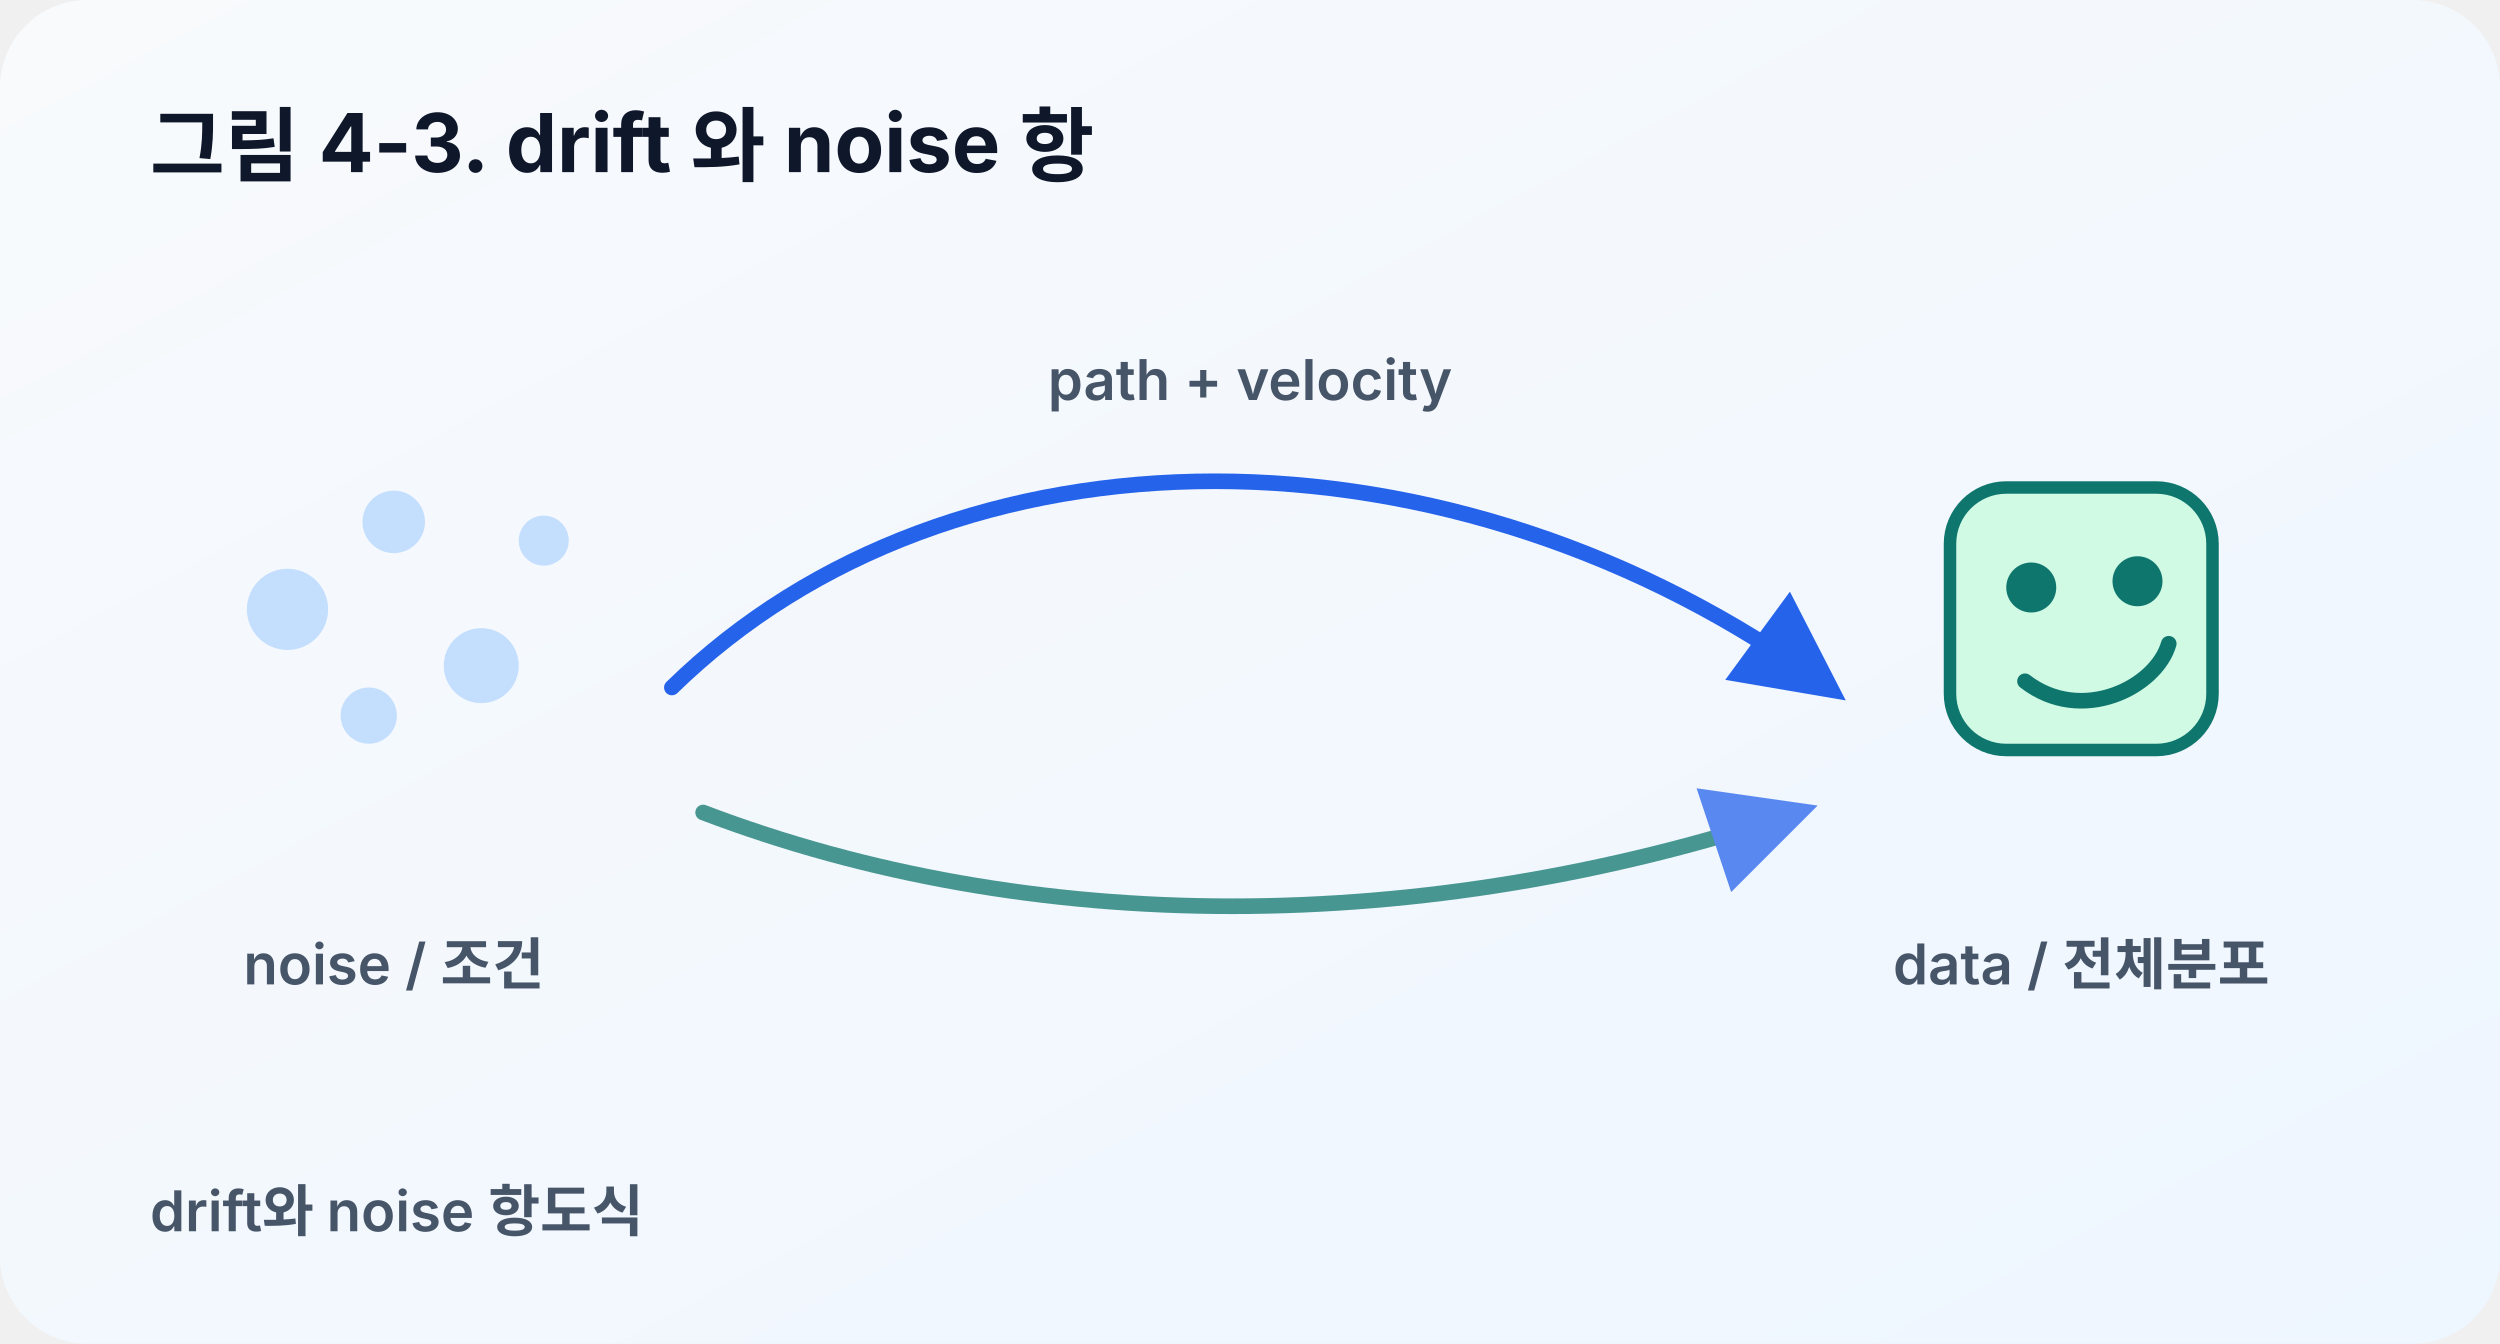
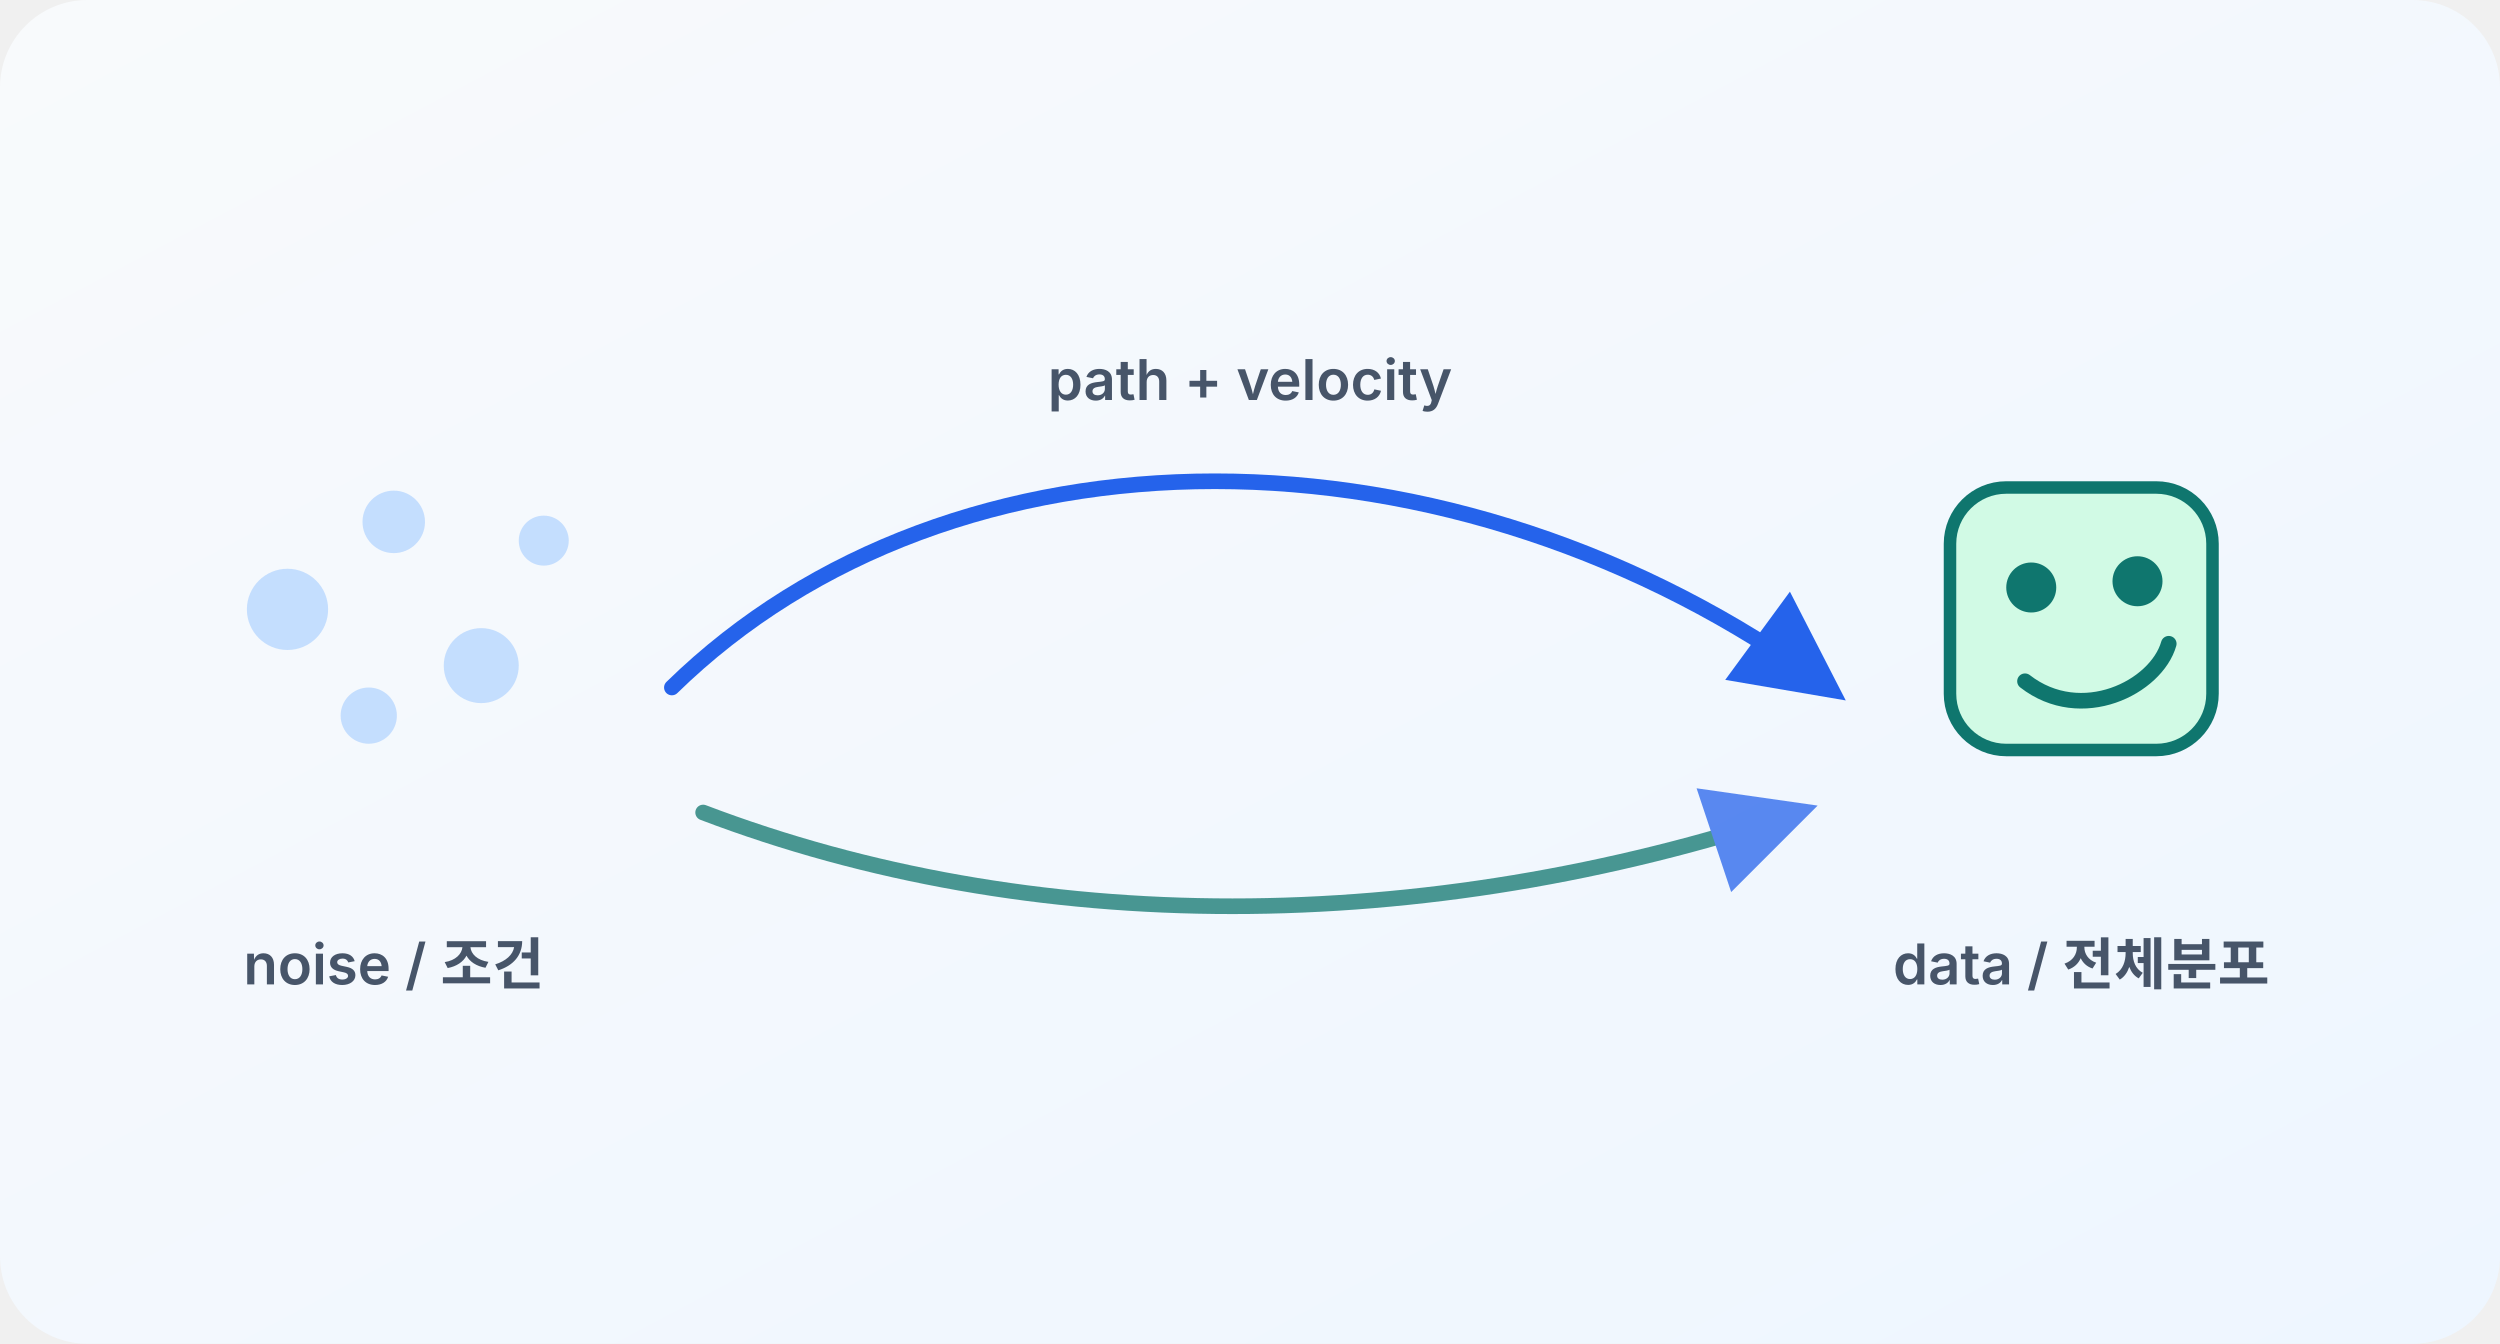
<svg xmlns="http://www.w3.org/2000/svg" viewBox="0 0 800 430" role="img">
  <defs>
    <marker id="arrow" viewBox="0 0 10 10" refX="8" refY="5" markerWidth="7" markerHeight="7" orient="auto-start-reverse">
      <path d="M0 0 L10 5 L0 10 z" fill="#2563eb" />
    </marker>
    <linearGradient id="bg" x1="0" x2="1" y1="0" y2="1">
      <stop offset="0" stop-color="#f8fafc" />
      <stop offset="1" stop-color="#eef6ff" />
    </linearGradient>
  </defs>
  <style>.bg{fill:url(#bg)}.title{font:700 26px -apple-system,BlinkMacSystemFont,'Noto Sans KR',sans-serif;fill:#0f172a}.small{font:600 18px -apple-system,BlinkMacSystemFont,'Noto Sans KR',sans-serif;fill:#475569}.label{font:700 19px -apple-system,BlinkMacSystemFont,'Noto Sans KR',sans-serif;fill:#0f172a}.light{fill:#fff}.panel{fill:#fff;stroke:#bfdbfe;stroke-width:3}.panel.alt{fill:#ecfeff;stroke:#99f6e4}.net,.hub{fill:#0f766e}.arrow{fill:none;stroke:#2563eb;stroke-width:5;stroke-linecap:round;marker-end:url(#arrow)}.arrow.soft{stroke:#0f766e;opacity:.75}.curve{fill:none;stroke:#7c3aed;stroke-width:5;stroke-linecap:round;marker-end:url(#arrow)}.dot{fill:#2563eb}.dot2{fill:#0f766e}.cloud circle{fill:#bfdbfe;opacity:.9}.data rect{fill:#d1fae5;stroke:#0f766e;stroke-width:4}.data circle{fill:#0f766e}.data path{fill:none;stroke:#0f766e;stroke-width:5;stroke-linecap:round}.link{stroke:#94a3b8;stroke-width:3;opacity:.75}</style>
  <rect class="bg" width="800" height="430" rx="28" />
-   <text x="48" y="56" class="title">그림 4-3. drift 와 noise 항</text>
  <g class="cloud" transform="translate(92,195)">
    <circle cx="0" cy="0" r="13" />
    <circle cx="34" cy="-28" r="10" />
    <circle cx="62" cy="18" r="12" />
    <circle cx="26" cy="34" r="9" />
    <circle cx="82" cy="-22" r="8" />
  </g>
  <path d="M215 220 C305 132 465 132 585 220" class="arrow" />
  <path d="M225 260 C330 300 455 300 575 260" class="arrow soft" />
  <g class="data" transform="translate(666,198)">
    <rect x="-42" y="-42" width="84" height="84" rx="18" />
    <circle cx="-16" cy="-10" r="8" />
    <circle cx="18" cy="-12" r="8" />
    <path d="M-18 20 C0 34 24 22 28 8" />
  </g>
  <text x="126" y="315" text-anchor="middle" class="small">noise / 조건</text>
  <text x="400" y="128" text-anchor="middle" class="small">path + velocity</text>
  <text x="666" y="315" text-anchor="middle" class="small">data / 전체분포</text>
-   <text x="48" y="394" class="small">drift와 noise 항도식</text>
</svg>
